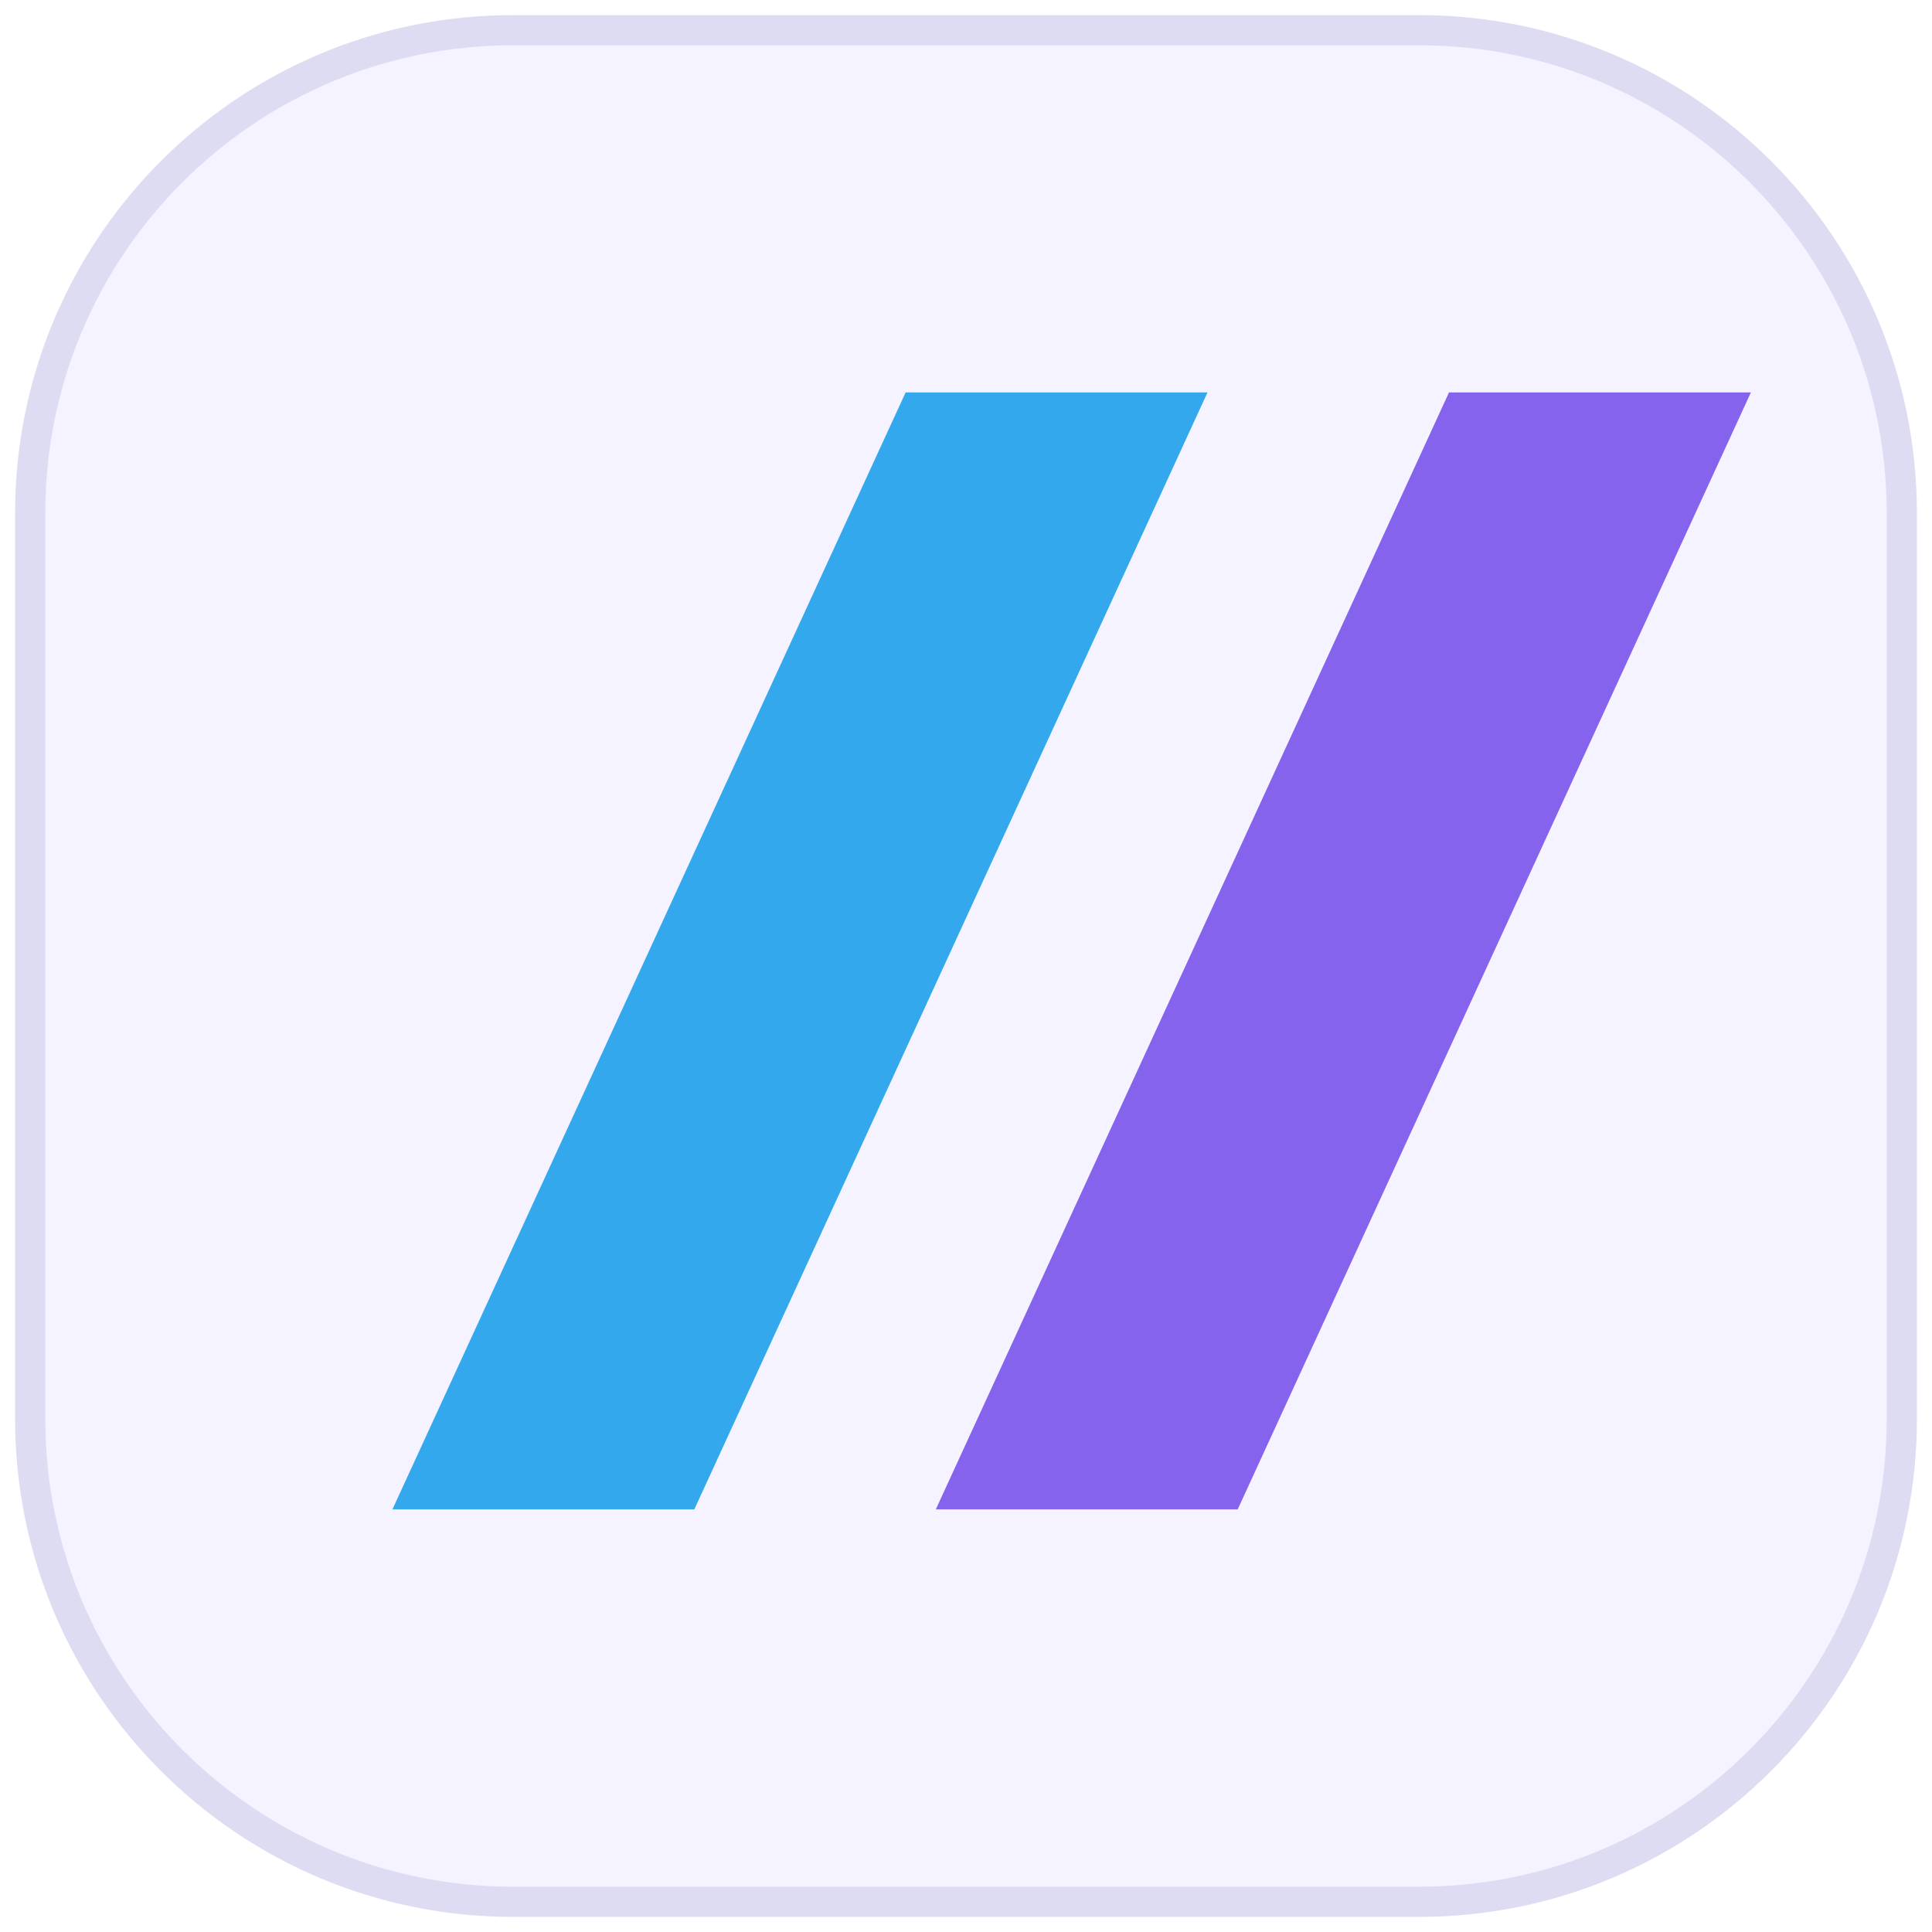
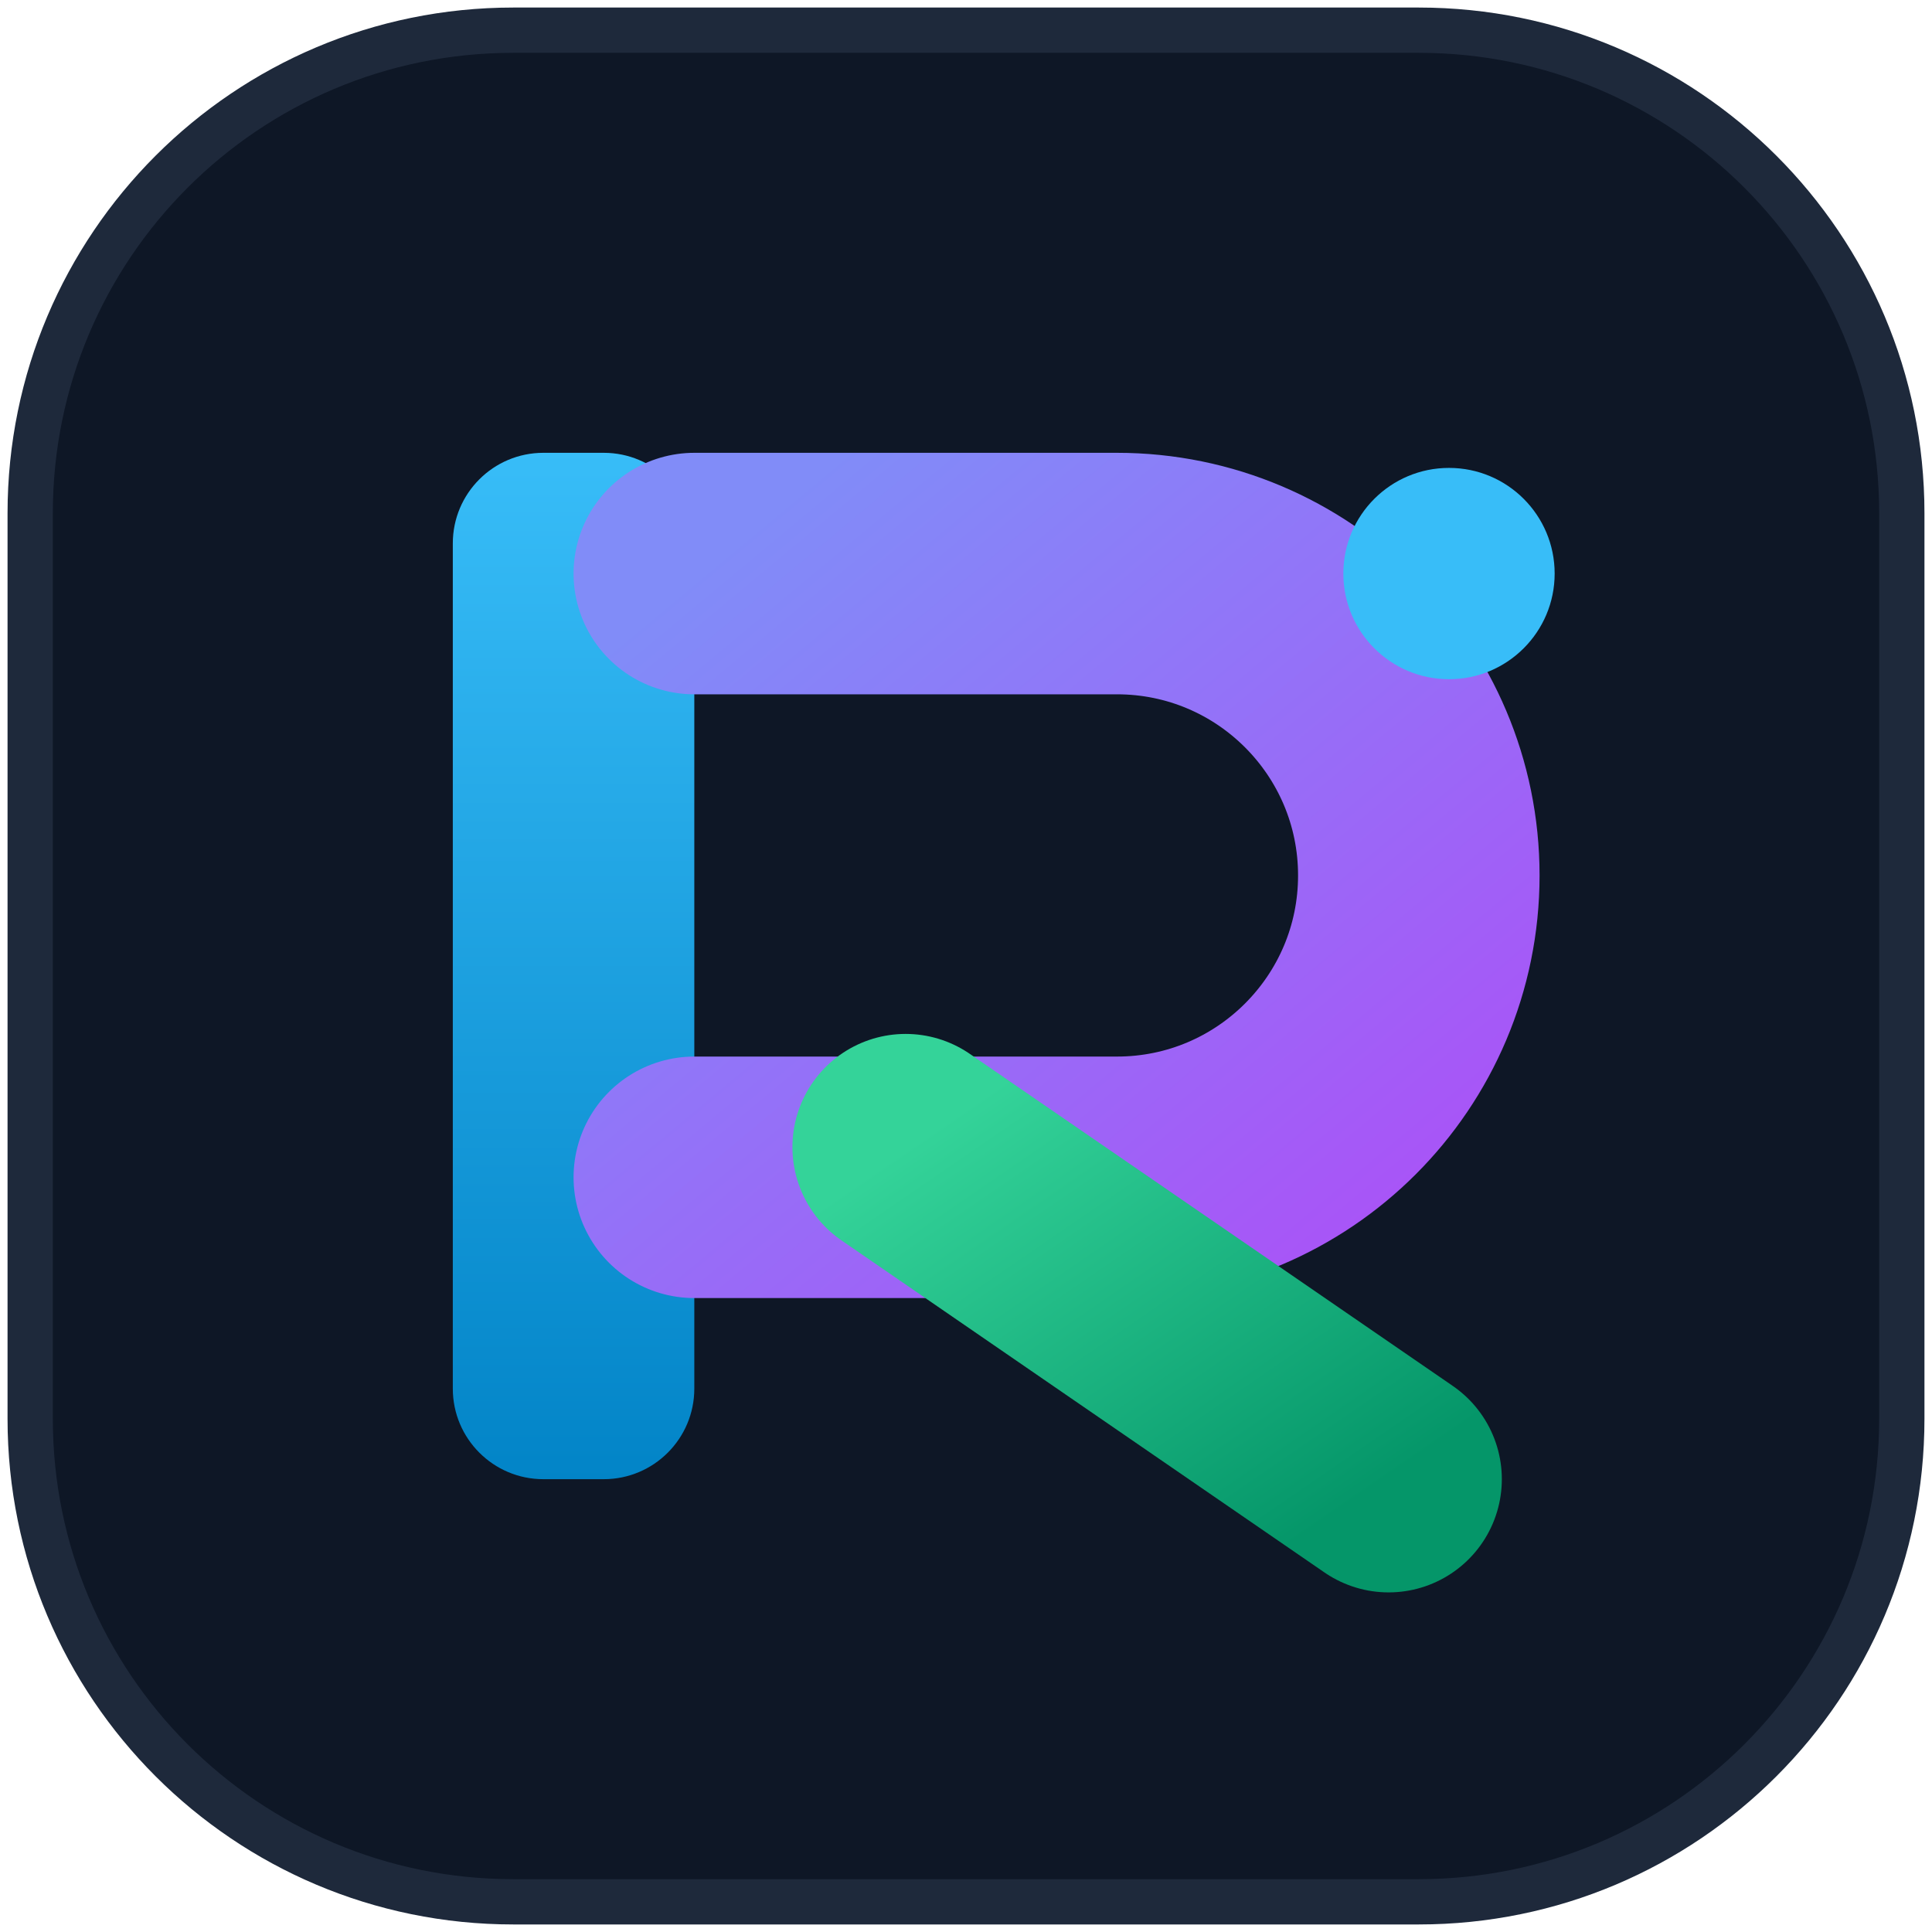
- <svg xmlns="http://www.w3.org/2000/svg" viewBox="0 0 64 64">
-   <rect x="1" y="1" width="62" height="62" rx="16" fill="#f4f3ff" stroke="#dedcf2" />
-   <path d="M13 50 30 13h10L23 50Z" fill="#34a8ed" />
-   <path d="m31 50 17-37h10L41 50Z" fill="#8663ed" />
+ <svg xmlns="http://www.w3.org/2000/svg" viewBox="0 0 64 64" width="64" height="64">
+   <defs>
+     <linearGradient id="cyanStem" x1="0" y1="0" x2="0" y2="1">
+       <stop offset="0%" stop-color="#38bdf8" />
+       <stop offset="100%" stop-color="#0284c7" />
+     </linearGradient>
+     <linearGradient id="purpleLoop" x1="0" y1="0" x2="1" y2="1">
+       <stop offset="0%" stop-color="#818cf8" />
+       <stop offset="100%" stop-color="#a855f7" />
+     </linearGradient>
+     <linearGradient id="greenAccent" x1="0" y1="0" x2="1" y2="1">
+       <stop offset="0%" stop-color="#34d399" />
+       <stop offset="100%" stop-color="#059669" />
+     </linearGradient>
+   </defs>
+   <rect x="1" y="1" width="62" height="62" rx="16" fill="#0e1726" stroke="#1e293b" stroke-width="1.5" />
+   <rect x="15" y="15" width="8" height="34" rx="3" fill="url(#cyanStem)" />
+   <path d="M23 19h14a10 10 0 0 1 0 20H23" fill="none" stroke="url(#purpleLoop)" stroke-width="8" stroke-linecap="round" stroke-linejoin="round" />
+   <path d="m30 38 16 11" stroke="url(#greenAccent)" stroke-width="7.5" stroke-linecap="round" />
+   <circle cx="48" cy="19" r="3.5" fill="#38bdf8" />
</svg>
